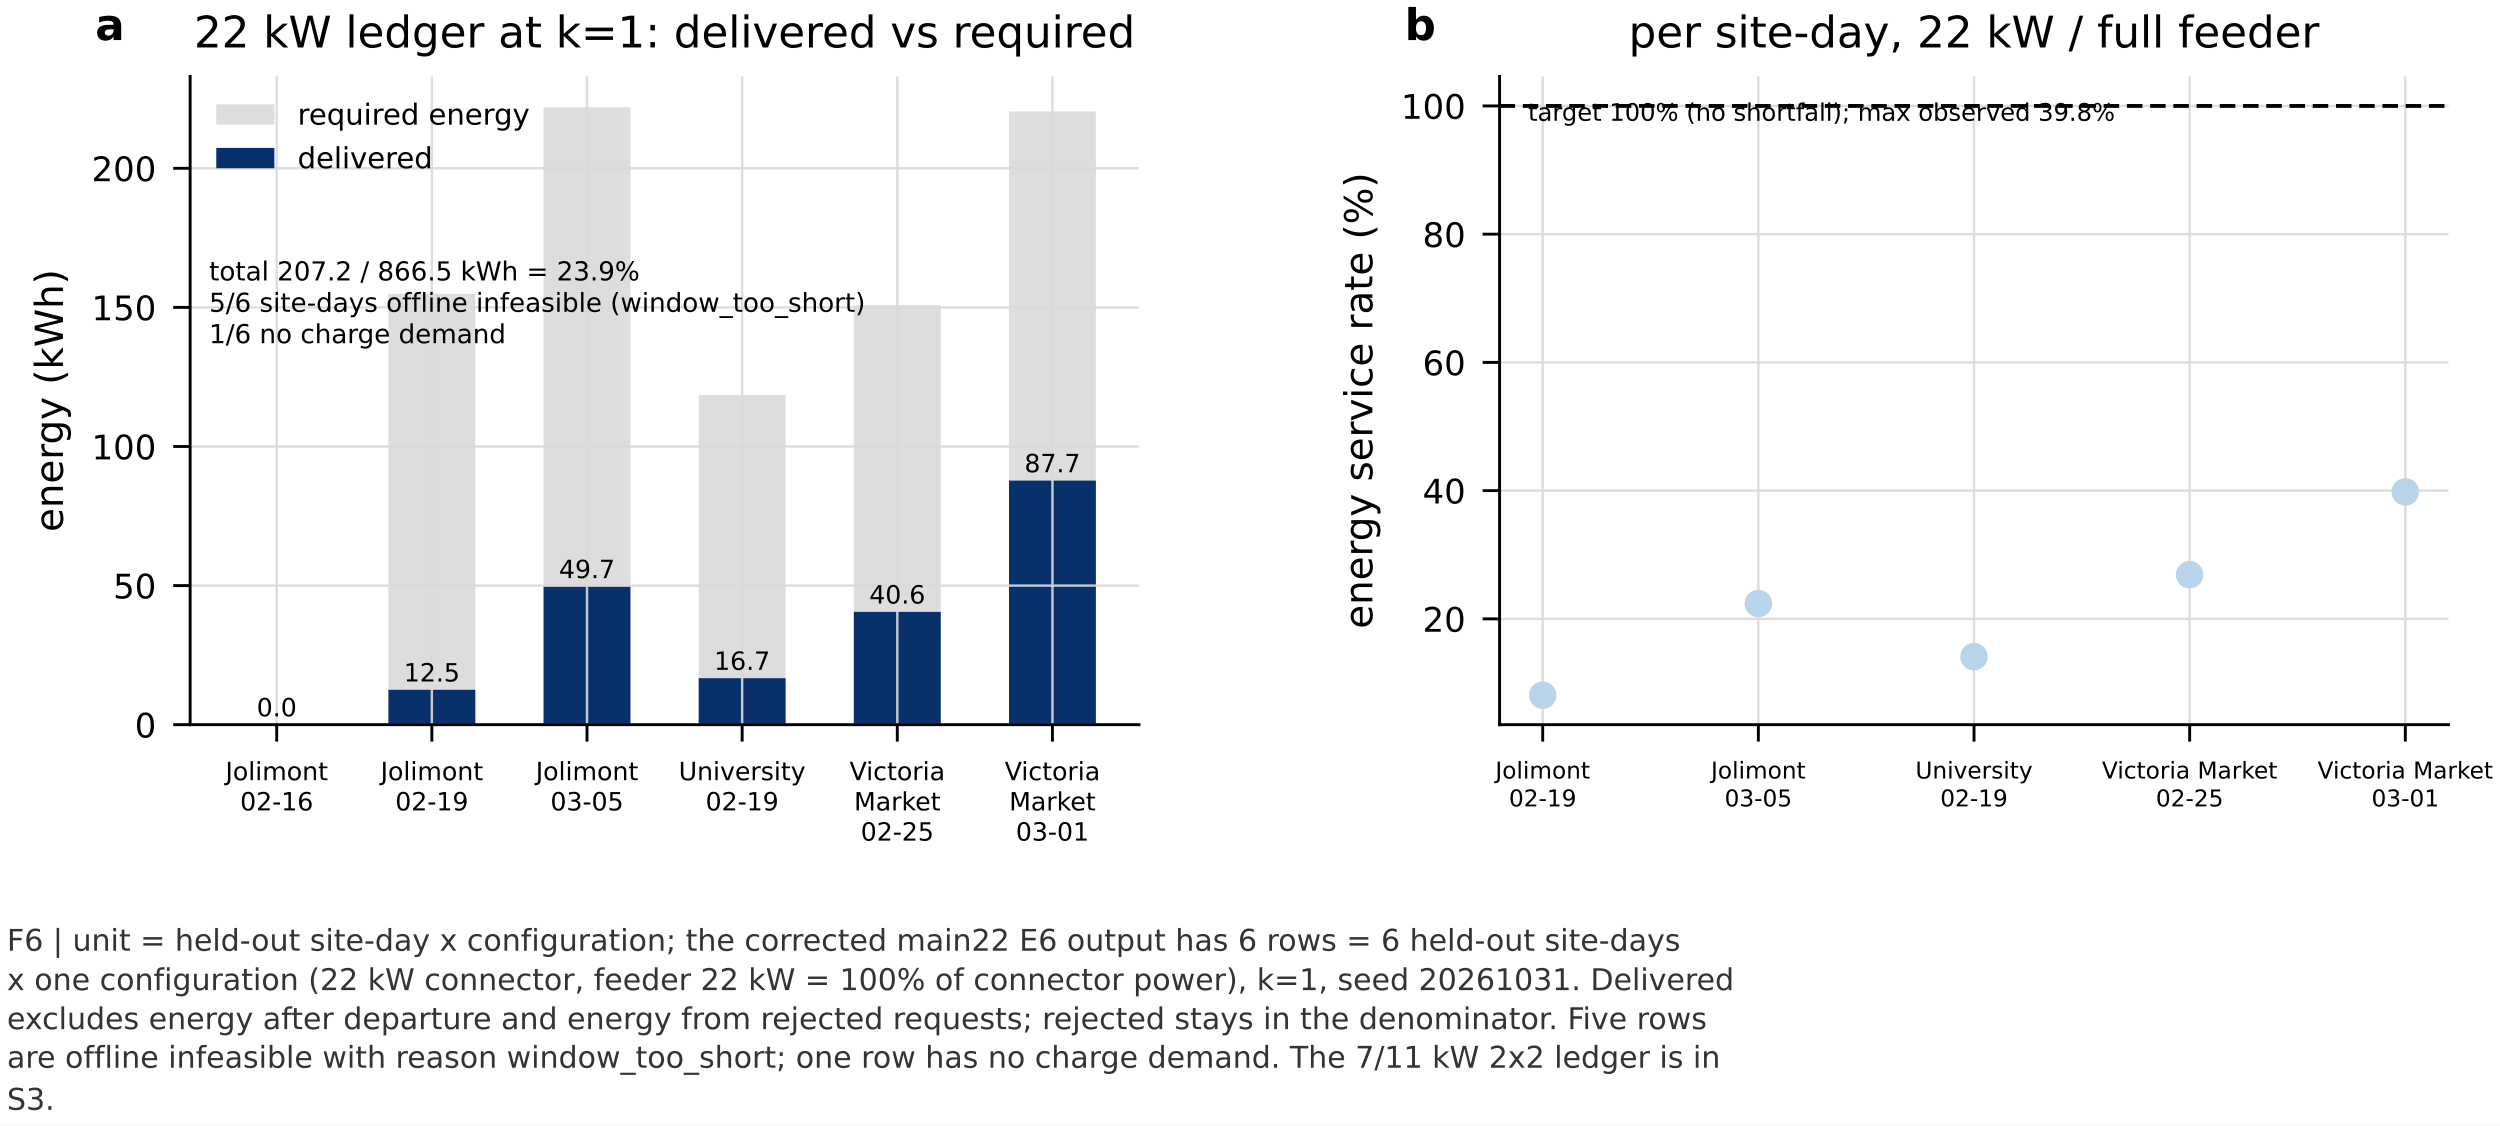
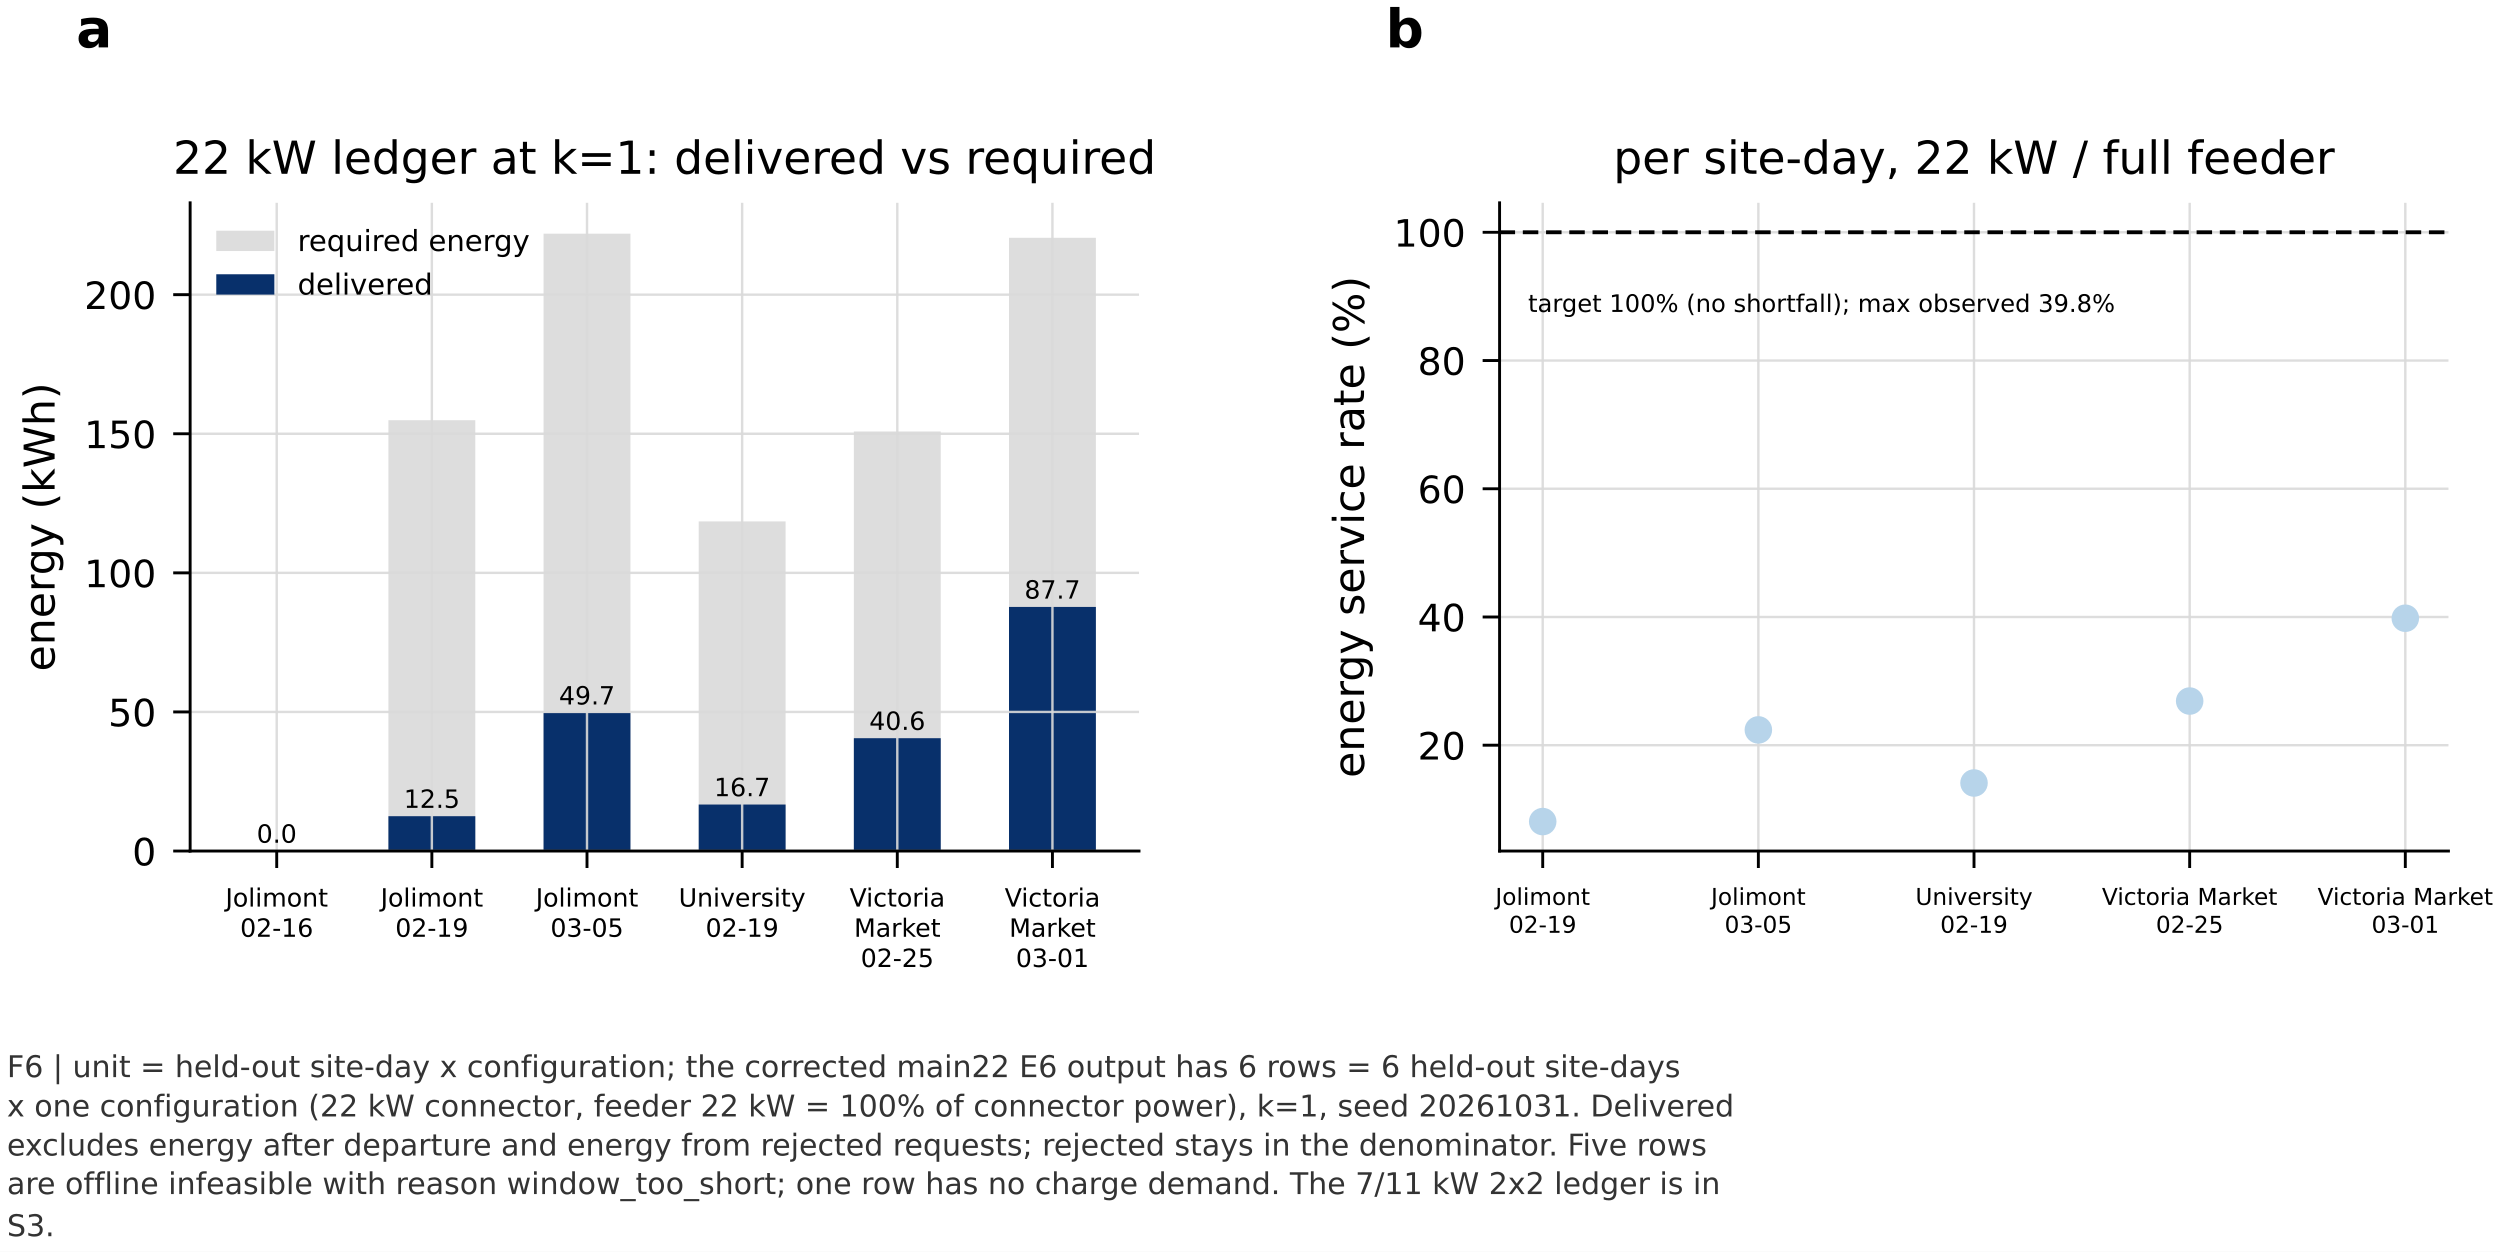
- <svg xmlns="http://www.w3.org/2000/svg" xmlns:xlink="http://www.w3.org/1999/xlink" width="516.494pt" height="232.498pt" viewBox="0 0 516.494 232.498" version="1.1">
+ <svg xmlns="http://www.w3.org/2000/svg" xmlns:xlink="http://www.w3.org/1999/xlink" width="516.494pt" height="258.603pt" viewBox="0 0 516.494 258.603" version="1.1">
  <defs>
    <style type="text/css">*{stroke-linejoin: round; stroke-linecap: butt}</style>
  </defs>
  <g id="figure_1">
    <g id="patch_1">
-       <path d="M 0 232.498  L 516.494 232.498  L 516.494 0  L 0 0  z " style="fill: #ffffff" />
+       <path d="M 0 258.603  L 516.494 258.603  L 516.494 0  L 0 0  z " style="fill: #ffffff" />
    </g>
    <g id="axes_1">
      <g id="patch_2">
-         <path d="M 39.283 149.718  L 235.317 149.718  L 235.317 15.798  L 39.283 15.798  z " style="fill: #ffffff" />
+         <path d="M 39.283 175.823  L 235.317 175.823  L 235.317 41.903  L 39.283 41.903  z " style="fill: #ffffff" />
      </g>
      <g id="patch_3">
-         <path d="M 48.194 149.718  L 66.143 149.718  L 66.143 149.718  L 48.194 149.718  z " clip-path="url(#p374b6793f7)" style="fill: #dddddd" />
+         <path d="M 48.194 175.823  L 66.143 175.823  L 66.143 175.823  L 48.194 175.823  z " clip-path="url(#p4b5c8f12e4)" style="fill: #dddddd" />
      </g>
      <g id="patch_4">
-         <path d="M 80.246 149.718  L 98.196 149.718  L 98.196 60.712  L 80.246 60.712  z " clip-path="url(#p374b6793f7)" style="fill: #dddddd" />
+         <path d="M 80.246 175.823  L 98.196 175.823  L 98.196 86.818  L 80.246 86.818  z " clip-path="url(#p4b5c8f12e4)" style="fill: #dddddd" />
      </g>
      <g id="patch_5">
-         <path d="M 112.299 149.718  L 130.248 149.718  L 130.248 22.175  L 112.299 22.175  z " clip-path="url(#p374b6793f7)" style="fill: #dddddd" />
+         <path d="M 112.299 175.823  L 130.248 175.823  L 130.248 48.28  L 112.299 48.28  z " clip-path="url(#p4b5c8f12e4)" style="fill: #dddddd" />
      </g>
      <g id="patch_6">
-         <path d="M 144.352 149.718  L 162.301 149.718  L 162.301 81.614  L 144.352 81.614  z " clip-path="url(#p374b6793f7)" style="fill: #dddddd" />
+         <path d="M 144.352 175.823  L 162.301 175.823  L 162.301 107.72  L 144.352 107.72  z " clip-path="url(#p4b5c8f12e4)" style="fill: #dddddd" />
      </g>
      <g id="patch_7">
-         <path d="M 176.404 149.718  L 194.354 149.718  L 194.354 63.038  L 176.404 63.038  z " clip-path="url(#p374b6793f7)" style="fill: #dddddd" />
+         <path d="M 176.404 175.823  L 194.354 175.823  L 194.354 89.143  L 176.404 89.143  z " clip-path="url(#p4b5c8f12e4)" style="fill: #dddddd" />
      </g>
      <g id="patch_8">
-         <path d="M 208.457 149.718  L 226.406 149.718  L 226.406 23.027  L 208.457 23.027  z " clip-path="url(#p374b6793f7)" style="fill: #dddddd" />
+         <path d="M 208.457 175.823  L 226.406 175.823  L 226.406 49.133  L 208.457 49.133  z " clip-path="url(#p4b5c8f12e4)" style="fill: #dddddd" />
      </g>
      <g id="patch_9">
-         <path d="M 48.194 149.718  L 66.143 149.718  L 66.143 149.718  L 48.194 149.718  z " clip-path="url(#p374b6793f7)" style="fill: #08306b" />
+         <path d="M 48.194 175.823  L 66.143 175.823  L 66.143 175.823  L 48.194 175.823  z " clip-path="url(#p4b5c8f12e4)" style="fill: #08306b" />
      </g>
      <g id="patch_10">
-         <path d="M 80.246 149.718  L 98.196 149.718  L 98.196 142.517  L 80.246 142.517  z " clip-path="url(#p374b6793f7)" style="fill: #08306b" />
+         <path d="M 80.246 175.823  L 98.196 175.823  L 98.196 168.623  L 80.246 168.623  z " clip-path="url(#p4b5c8f12e4)" style="fill: #08306b" />
      </g>
      <g id="patch_11">
-         <path d="M 112.299 149.718  L 130.248 149.718  L 130.248 121.164  L 112.299 121.164  z " clip-path="url(#p374b6793f7)" style="fill: #08306b" />
+         <path d="M 112.299 175.823  L 130.248 175.823  L 130.248 147.27  L 112.299 147.27  z " clip-path="url(#p4b5c8f12e4)" style="fill: #08306b" />
      </g>
      <g id="patch_12">
-         <path d="M 144.352 149.718  L 162.301 149.718  L 162.301 140.11  L 144.352 140.11  z " clip-path="url(#p374b6793f7)" style="fill: #08306b" />
+         <path d="M 144.352 175.823  L 162.301 175.823  L 162.301 166.216  L 144.352 166.216  z " clip-path="url(#p4b5c8f12e4)" style="fill: #08306b" />
      </g>
      <g id="patch_13">
-         <path d="M 176.404 149.718  L 194.354 149.718  L 194.354 126.411  L 176.404 126.411  z " clip-path="url(#p374b6793f7)" style="fill: #08306b" />
+         <path d="M 176.404 175.823  L 194.354 175.823  L 194.354 152.516  L 176.404 152.516  z " clip-path="url(#p4b5c8f12e4)" style="fill: #08306b" />
      </g>
      <g id="patch_14">
-         <path d="M 208.457 149.718  L 226.406 149.718  L 226.406 99.289  L 208.457 99.289  z " clip-path="url(#p374b6793f7)" style="fill: #08306b" />
+         <path d="M 208.457 175.823  L 226.406 175.823  L 226.406 125.394  L 208.457 125.394  z " clip-path="url(#p4b5c8f12e4)" style="fill: #08306b" />
      </g>
      <g id="matplotlib.axis_1">
        <g id="xtick_1">
          <g id="line2d_1">
-             <path d="M 57.169 149.718  L 57.169 15.798  " clip-path="url(#p374b6793f7)" style="fill: none; stroke: #d9d9d9; stroke-opacity: 0.9; stroke-width: 0.5; stroke-linecap: square" />
+             <path d="M 57.169 175.823  L 57.169 41.903  " clip-path="url(#p4b5c8f12e4)" style="fill: none; stroke: #d9d9d9; stroke-opacity: 0.9; stroke-width: 0.5; stroke-linecap: square" />
          </g>
          <g id="line2d_2">
            <defs>
-               <path id="m12373736a3" d="M 0 0  L 0 3.5  " style="stroke: #000000; stroke-width: 0.6" />
+               <path id="md64cc52272" d="M 0 0  L 0 3.5  " style="stroke: #000000; stroke-width: 0.6" />
            </defs>
            <g>
-               <use xlink:href="#m12373736a3" x="57.169" y="149.718" style="stroke: #000000; stroke-width: 0.6" />
+               <use xlink:href="#md64cc52272" x="57.169" y="175.823" style="stroke: #000000; stroke-width: 0.6" />
            </g>
          </g>
          <g id="text_1">
-             <text style="font-size: 5.2px; font-family: 'DejaVu Sans'" transform="translate(46.57557 161.1892)">Jolimont</text>
-             <text style="font-size: 5.2px; font-family: 'DejaVu Sans'" transform="translate(49.61351 167.4302)">02-16</text>
+             <text style="font-size: 5.2px; font-family: 'DejaVu Sans'" transform="translate(46.57557 187.295)">Jolimont</text>
+             <text style="font-size: 5.2px; font-family: 'DejaVu Sans'" transform="translate(49.61351 193.536)">02-16</text>
          </g>
        </g>
        <g id="xtick_2">
          <g id="line2d_3">
-             <path d="M 89.221 149.718  L 89.221 15.798  " clip-path="url(#p374b6793f7)" style="fill: none; stroke: #d9d9d9; stroke-opacity: 0.9; stroke-width: 0.5; stroke-linecap: square" />
+             <path d="M 89.221 175.823  L 89.221 41.903  " clip-path="url(#p4b5c8f12e4)" style="fill: none; stroke: #d9d9d9; stroke-opacity: 0.9; stroke-width: 0.5; stroke-linecap: square" />
          </g>
          <g id="line2d_4">
            <g>
-               <use xlink:href="#m12373736a3" x="89.221" y="149.718" style="stroke: #000000; stroke-width: 0.6" />
+               <use xlink:href="#md64cc52272" x="89.221" y="175.823" style="stroke: #000000; stroke-width: 0.6" />
            </g>
          </g>
          <g id="text_2">
-             <text style="font-size: 5.2px; font-family: 'DejaVu Sans'" transform="translate(78.62816 161.1892)">Jolimont</text>
-             <text style="font-size: 5.2px; font-family: 'DejaVu Sans'" transform="translate(81.6661 167.4302)">02-19</text>
+             <text style="font-size: 5.2px; font-family: 'DejaVu Sans'" transform="translate(78.62816 187.295)">Jolimont</text>
+             <text style="font-size: 5.2px; font-family: 'DejaVu Sans'" transform="translate(81.6661 193.536)">02-19</text>
          </g>
        </g>
        <g id="xtick_3">
          <g id="line2d_5">
-             <path d="M 121.274 149.718  L 121.274 15.798  " clip-path="url(#p374b6793f7)" style="fill: none; stroke: #d9d9d9; stroke-opacity: 0.9; stroke-width: 0.5; stroke-linecap: square" />
+             <path d="M 121.274 175.823  L 121.274 41.903  " clip-path="url(#p4b5c8f12e4)" style="fill: none; stroke: #d9d9d9; stroke-opacity: 0.9; stroke-width: 0.5; stroke-linecap: square" />
          </g>
          <g id="line2d_6">
            <g>
-               <use xlink:href="#m12373736a3" x="121.274" y="149.718" style="stroke: #000000; stroke-width: 0.6" />
+               <use xlink:href="#md64cc52272" x="121.274" y="175.823" style="stroke: #000000; stroke-width: 0.6" />
            </g>
          </g>
          <g id="text_3">
-             <text style="font-size: 5.2px; font-family: 'DejaVu Sans'" transform="translate(110.6807 161.1892)">Jolimont</text>
-             <text style="font-size: 5.2px; font-family: 'DejaVu Sans'" transform="translate(113.7187 167.4302)">03-05</text>
+             <text style="font-size: 5.2px; font-family: 'DejaVu Sans'" transform="translate(110.6807 187.295)">Jolimont</text>
+             <text style="font-size: 5.2px; font-family: 'DejaVu Sans'" transform="translate(113.7187 193.536)">03-05</text>
          </g>
        </g>
        <g id="xtick_4">
          <g id="line2d_7">
-             <path d="M 153.326 149.718  L 153.326 15.798  " clip-path="url(#p374b6793f7)" style="fill: none; stroke: #d9d9d9; stroke-opacity: 0.9; stroke-width: 0.5; stroke-linecap: square" />
+             <path d="M 153.326 175.823  L 153.326 41.903  " clip-path="url(#p4b5c8f12e4)" style="fill: none; stroke: #d9d9d9; stroke-opacity: 0.9; stroke-width: 0.5; stroke-linecap: square" />
          </g>
          <g id="line2d_8">
            <g>
-               <use xlink:href="#m12373736a3" x="153.326" y="149.718" style="stroke: #000000; stroke-width: 0.6" />
+               <use xlink:href="#md64cc52272" x="153.326" y="175.823" style="stroke: #000000; stroke-width: 0.6" />
            </g>
          </g>
          <g id="text_4">
-             <text style="font-size: 5.2px; font-family: 'DejaVu Sans'" transform="translate(140.2109 161.1892)">University</text>
-             <text style="font-size: 5.2px; font-family: 'DejaVu Sans'" transform="translate(145.7713 167.4302)">02-19</text>
+             <text style="font-size: 5.2px; font-family: 'DejaVu Sans'" transform="translate(140.2109 187.295)">University</text>
+             <text style="font-size: 5.2px; font-family: 'DejaVu Sans'" transform="translate(145.7713 193.536)">02-19</text>
          </g>
        </g>
        <g id="xtick_5">
          <g id="line2d_9">
-             <path d="M 185.379 149.718  L 185.379 15.798  " clip-path="url(#p374b6793f7)" style="fill: none; stroke: #d9d9d9; stroke-opacity: 0.9; stroke-width: 0.5; stroke-linecap: square" />
+             <path d="M 185.379 175.823  L 185.379 41.903  " clip-path="url(#p4b5c8f12e4)" style="fill: none; stroke: #d9d9d9; stroke-opacity: 0.9; stroke-width: 0.5; stroke-linecap: square" />
          </g>
          <g id="line2d_10">
            <g>
-               <use xlink:href="#m12373736a3" x="185.379" y="149.718" style="stroke: #000000; stroke-width: 0.6" />
+               <use xlink:href="#md64cc52272" x="185.379" y="175.823" style="stroke: #000000; stroke-width: 0.6" />
            </g>
          </g>
          <g id="text_5">
-             <text style="font-size: 5.2px; font-family: 'DejaVu Sans'" transform="translate(175.5111 161.1892)">Victoria</text>
-             <text style="font-size: 5.2px; font-family: 'DejaVu Sans'" transform="translate(176.4414 167.4306)">Market</text>
-             <text style="font-size: 5.2px; font-family: 'DejaVu Sans'" transform="translate(177.8239 173.6716)">02-25</text>
+             <text style="font-size: 5.2px; font-family: 'DejaVu Sans'" transform="translate(175.5111 187.295)">Victoria</text>
+             <text style="font-size: 5.2px; font-family: 'DejaVu Sans'" transform="translate(176.4414 193.5364)">Market</text>
+             <text style="font-size: 5.2px; font-family: 'DejaVu Sans'" transform="translate(177.8239 199.7774)">02-25</text>
          </g>
        </g>
        <g id="xtick_6">
          <g id="line2d_11">
-             <path d="M 217.431 149.718  L 217.431 15.798  " clip-path="url(#p374b6793f7)" style="fill: none; stroke: #d9d9d9; stroke-opacity: 0.9; stroke-width: 0.5; stroke-linecap: square" />
+             <path d="M 217.431 175.823  L 217.431 41.903  " clip-path="url(#p4b5c8f12e4)" style="fill: none; stroke: #d9d9d9; stroke-opacity: 0.9; stroke-width: 0.5; stroke-linecap: square" />
          </g>
          <g id="line2d_12">
            <g>
-               <use xlink:href="#m12373736a3" x="217.431" y="149.718" style="stroke: #000000; stroke-width: 0.6" />
+               <use xlink:href="#md64cc52272" x="217.431" y="175.823" style="stroke: #000000; stroke-width: 0.6" />
            </g>
          </g>
          <g id="text_6">
-             <text style="font-size: 5.2px; font-family: 'DejaVu Sans'" transform="translate(207.5637 161.1892)">Victoria</text>
-             <text style="font-size: 5.2px; font-family: 'DejaVu Sans'" transform="translate(208.494 167.4306)">Market</text>
-             <text style="font-size: 5.2px; font-family: 'DejaVu Sans'" transform="translate(209.8764 173.6716)">03-01</text>
+             <text style="font-size: 5.2px; font-family: 'DejaVu Sans'" transform="translate(207.5637 187.295)">Victoria</text>
+             <text style="font-size: 5.2px; font-family: 'DejaVu Sans'" transform="translate(208.494 193.5364)">Market</text>
+             <text style="font-size: 5.2px; font-family: 'DejaVu Sans'" transform="translate(209.8764 199.7774)">03-01</text>
          </g>
        </g>
      </g>
      <g id="matplotlib.axis_2">
        <g id="ytick_1">
          <g id="line2d_13">
-             <path d="M 39.283 149.718  L 235.317 149.718  " clip-path="url(#p374b6793f7)" style="fill: none; stroke: #d9d9d9; stroke-opacity: 0.9; stroke-width: 0.5; stroke-linecap: square" />
+             <path d="M 39.283 175.823  L 235.317 175.823  " clip-path="url(#p4b5c8f12e4)" style="fill: none; stroke: #d9d9d9; stroke-opacity: 0.9; stroke-width: 0.5; stroke-linecap: square" />
          </g>
          <g id="line2d_14">
            <defs>
-               <path id="m261cadd0c0" d="M 0 0  L -3.5 0  " style="stroke: #000000; stroke-width: 0.6" />
+               <path id="meba4d75cc8" d="M 0 0  L -3.5 0  " style="stroke: #000000; stroke-width: 0.6" />
            </defs>
            <g>
-               <use xlink:href="#m261cadd0c0" x="39.283" y="149.718" style="stroke: #000000; stroke-width: 0.6" />
+               <use xlink:href="#meba4d75cc8" x="39.283" y="175.823" style="stroke: #000000; stroke-width: 0.6" />
            </g>
          </g>
          <g id="text_7">
-             <text style="font-size: 7px; font-family: 'DejaVu Sans'; text-anchor: end" x="32.283" y="152.377" transform="rotate(-0 32.2832 152.3767)">0</text>
+             <text style="font-size: 7.8px; font-family: 'DejaVu Sans'; text-anchor: end" x="32.283" y="178.786" transform="rotate(-0 32.2832 178.7863)">0</text>
          </g>
        </g>
        <g id="ytick_2">
          <g id="line2d_15">
-             <path d="M 39.283 120.981  L 235.317 120.981  " clip-path="url(#p374b6793f7)" style="fill: none; stroke: #d9d9d9; stroke-opacity: 0.9; stroke-width: 0.5; stroke-linecap: square" />
+             <path d="M 39.283 147.087  L 235.317 147.087  " clip-path="url(#p4b5c8f12e4)" style="fill: none; stroke: #d9d9d9; stroke-opacity: 0.9; stroke-width: 0.5; stroke-linecap: square" />
          </g>
          <g id="line2d_16">
            <g>
-               <use xlink:href="#m261cadd0c0" x="39.283" y="120.981" style="stroke: #000000; stroke-width: 0.6" />
+               <use xlink:href="#meba4d75cc8" x="39.283" y="147.087" style="stroke: #000000; stroke-width: 0.6" />
            </g>
          </g>
          <g id="text_8">
-             <text style="font-size: 7px; font-family: 'DejaVu Sans'; text-anchor: end" x="32.283" y="123.64" transform="rotate(-0 32.2832 123.6399)">50</text>
+             <text style="font-size: 7.8px; font-family: 'DejaVu Sans'; text-anchor: end" x="32.283" y="150.05" transform="rotate(-0 32.2832 150.0496)">50</text>
          </g>
        </g>
        <g id="ytick_3">
          <g id="line2d_17">
-             <path d="M 39.283 92.244  L 235.317 92.244  " clip-path="url(#p374b6793f7)" style="fill: none; stroke: #d9d9d9; stroke-opacity: 0.9; stroke-width: 0.5; stroke-linecap: square" />
+             <path d="M 39.283 118.35  L 235.317 118.35  " clip-path="url(#p4b5c8f12e4)" style="fill: none; stroke: #d9d9d9; stroke-opacity: 0.9; stroke-width: 0.5; stroke-linecap: square" />
          </g>
          <g id="line2d_18">
            <g>
-               <use xlink:href="#m261cadd0c0" x="39.283" y="92.244" style="stroke: #000000; stroke-width: 0.6" />
+               <use xlink:href="#meba4d75cc8" x="39.283" y="118.35" style="stroke: #000000; stroke-width: 0.6" />
            </g>
          </g>
          <g id="text_9">
-             <text style="font-size: 7px; font-family: 'DejaVu Sans'; text-anchor: end" x="32.283" y="94.903" transform="rotate(-0 32.2832 94.9032)">100</text>
+             <text style="font-size: 7.8px; font-family: 'DejaVu Sans'; text-anchor: end" x="32.283" y="121.313" transform="rotate(-0 32.2832 121.3129)">100</text>
          </g>
        </g>
        <g id="ytick_4">
          <g id="line2d_19">
-             <path d="M 39.283 63.507  L 235.317 63.507  " clip-path="url(#p374b6793f7)" style="fill: none; stroke: #d9d9d9; stroke-opacity: 0.9; stroke-width: 0.5; stroke-linecap: square" />
+             <path d="M 39.283 89.613  L 235.317 89.613  " clip-path="url(#p4b5c8f12e4)" style="fill: none; stroke: #d9d9d9; stroke-opacity: 0.9; stroke-width: 0.5; stroke-linecap: square" />
          </g>
          <g id="line2d_20">
            <g>
-               <use xlink:href="#m261cadd0c0" x="39.283" y="63.507" style="stroke: #000000; stroke-width: 0.6" />
+               <use xlink:href="#meba4d75cc8" x="39.283" y="89.613" style="stroke: #000000; stroke-width: 0.6" />
            </g>
          </g>
          <g id="text_10">
-             <text style="font-size: 7px; font-family: 'DejaVu Sans'; text-anchor: end" x="32.283" y="66.166" transform="rotate(-0 32.2832 66.16646)">150</text>
+             <text style="font-size: 7.8px; font-family: 'DejaVu Sans'; text-anchor: end" x="32.283" y="92.576" transform="rotate(-0 32.2832 92.57612)">150</text>
          </g>
        </g>
        <g id="ytick_5">
          <g id="line2d_21">
-             <path d="M 39.283 34.771  L 235.317 34.771  " clip-path="url(#p374b6793f7)" style="fill: none; stroke: #d9d9d9; stroke-opacity: 0.9; stroke-width: 0.5; stroke-linecap: square" />
+             <path d="M 39.283 60.876  L 235.317 60.876  " clip-path="url(#p4b5c8f12e4)" style="fill: none; stroke: #d9d9d9; stroke-opacity: 0.9; stroke-width: 0.5; stroke-linecap: square" />
          </g>
          <g id="line2d_22">
            <g>
-               <use xlink:href="#m261cadd0c0" x="39.283" y="34.771" style="stroke: #000000; stroke-width: 0.6" />
+               <use xlink:href="#meba4d75cc8" x="39.283" y="60.876" style="stroke: #000000; stroke-width: 0.6" />
            </g>
          </g>
          <g id="text_11">
-             <text style="font-size: 7px; font-family: 'DejaVu Sans'; text-anchor: end" x="32.283" y="37.43" transform="rotate(-0 32.2832 37.42971)">200</text>
+             <text style="font-size: 7.8px; font-family: 'DejaVu Sans'; text-anchor: end" x="32.283" y="63.839" transform="rotate(-0 32.2832 63.83938)">200</text>
          </g>
        </g>
        <g id="text_12">
-           <text style="font-size: 8px; font-family: 'DejaVu Sans'; text-anchor: middle" x="13" y="82.758" transform="rotate(-90 13.00008 82.7575)">energy (kWh)</text>
+           <text style="font-size: 8.8px; font-family: 'DejaVu Sans'; text-anchor: middle" x="11.281" y="108.863" transform="rotate(-90 11.28089 108.8633)">energy (kWh)</text>
        </g>
      </g>
      <g id="patch_15">
-         <path d="M 39.283 149.718  L 39.283 15.798  " style="fill: none; stroke: #000000; stroke-width: 0.6; stroke-linejoin: miter; stroke-linecap: square" />
+         <path d="M 39.283 175.823  L 39.283 41.903  " style="fill: none; stroke: #000000; stroke-width: 0.6; stroke-linejoin: miter; stroke-linecap: square" />
      </g>
      <g id="patch_16">
-         <path d="M 39.283 149.718  L 235.317 149.718  " style="fill: none; stroke: #000000; stroke-width: 0.6; stroke-linejoin: miter; stroke-linecap: square" />
+         <path d="M 39.283 175.823  L 235.317 175.823  " style="fill: none; stroke: #000000; stroke-width: 0.6; stroke-linejoin: miter; stroke-linecap: square" />
      </g>
      <g id="text_13">
-         <text style="font-size: 5.2px; font-family: 'DejaVu Sans'; text-anchor: middle" x="57.169" y="147.993" transform="rotate(-0 57.16854 147.9933)">0.0</text>
+         <text style="font-size: 5.2px; font-family: 'DejaVu Sans'; text-anchor: middle" x="57.169" y="174.099" transform="rotate(-0 57.16854 174.0991)">0.0</text>
      </g>
      <g id="text_14">
-         <text style="font-size: 5.2px; font-family: 'DejaVu Sans'; text-anchor: middle" x="89.221" y="140.793" transform="rotate(-0 89.22113 140.7932)">12.5</text>
+         <text style="font-size: 5.2px; font-family: 'DejaVu Sans'; text-anchor: middle" x="89.221" y="166.899" transform="rotate(-0 89.22113 166.8989)">12.5</text>
      </g>
      <g id="text_15">
-         <text style="font-size: 5.2px; font-family: 'DejaVu Sans'; text-anchor: middle" x="121.274" y="119.44" transform="rotate(-0 121.2737 119.4397)">49.7</text>
+         <text style="font-size: 5.2px; font-family: 'DejaVu Sans'; text-anchor: middle" x="121.274" y="145.545" transform="rotate(-0 121.2737 145.5455)">49.7</text>
      </g>
      <g id="text_16">
-         <text style="font-size: 5.2px; font-family: 'DejaVu Sans'; text-anchor: middle" x="153.326" y="138.386" transform="rotate(-0 153.3263 138.3862)">16.7</text>
+         <text style="font-size: 5.2px; font-family: 'DejaVu Sans'; text-anchor: middle" x="153.326" y="164.492" transform="rotate(-0 153.3263 164.492)">16.7</text>
      </g>
      <g id="text_17">
-         <text style="font-size: 5.2px; font-family: 'DejaVu Sans'; text-anchor: middle" x="185.379" y="124.686" transform="rotate(-0 185.3789 124.6863)">40.6</text>
+         <text style="font-size: 5.2px; font-family: 'DejaVu Sans'; text-anchor: middle" x="185.379" y="150.792" transform="rotate(-0 185.3789 150.7921)">40.6</text>
      </g>
      <g id="text_18">
-         <text style="font-size: 5.2px; font-family: 'DejaVu Sans'; text-anchor: middle" x="217.431" y="97.564" transform="rotate(-0 217.4315 97.5644)">87.7</text>
+         <text style="font-size: 5.2px; font-family: 'DejaVu Sans'; text-anchor: middle" x="217.431" y="123.67" transform="rotate(-0 217.4315 123.6702)">87.7</text>
      </g>
      <g id="text_19">
-         <text style="font-size: 5.4px; font-family: 'DejaVu Sans'" transform="translate(43.20387 57.93879)">total 207.2 / 866.5 kWh = 23.9%</text>
-         <text style="font-size: 5.4px; font-family: 'DejaVu Sans'" transform="translate(43.20387 64.42026)">5/6 site-days offline infeasible (window_too_short)</text>
-         <text style="font-size: 5.4px; font-family: 'DejaVu Sans'" transform="translate(43.20387 70.90174)">1/6 no charge demand</text>
+         <text style="font-weight: 700; font-size: 11px; font-family: 'DejaVu Sans'; text-anchor: start" x="15.759" y="9.798" transform="rotate(-0 15.75917 9.798281)">a</text>
      </g>
      <g id="text_20">
-         <text style="font-weight: 700; font-size: 9px; font-family: 'DejaVu Sans'; text-anchor: start" x="19.68" y="8.279" transform="rotate(-0 19.67984 8.278594)">a</text>
-       </g>
-       <g id="text_21">
-         <text style="font-size: 9px; font-family: 'DejaVu Sans'; text-anchor: middle" x="137.3" y="9.798" transform="rotate(-0 137.3 9.797503)">22 kW ledger at k=1: delivered vs required</text>
+         <text style="font-size: 9.4px; font-family: 'DejaVu Sans'; text-anchor: middle" x="137.3" y="35.903" transform="rotate(-0 137.3 35.90326)">22 kW ledger at k=1: delivered vs required</text>
      </g>
      <g id="legend_1">
        <g id="patch_17">
-           <path d="M 44.683 25.757  L 56.683 25.757  L 56.683 21.557  L 44.683 21.557  z " style="fill: #dddddd" />
+           <path d="M 44.683 51.862  L 56.683 51.862  L 56.683 47.662  L 44.683 47.662  z " style="fill: #dddddd" />
+         </g>
+         <g id="text_21">
+           <text style="font-size: 6px; font-family: 'DejaVu Sans'; text-anchor: start" x="61.483" y="51.862" transform="rotate(-0 61.4832 51.86232)">required energy</text>
+         </g>
+         <g id="patch_18">
+           <path d="M 44.683 60.863  L 56.683 60.863  L 56.683 56.663  L 44.683 56.663  z " style="fill: #08306b" />
        </g>
        <g id="text_22">
-           <text style="font-size: 6px; font-family: 'DejaVu Sans'; text-anchor: start" x="61.483" y="25.757" transform="rotate(-0 61.4832 25.75657)">required energy</text>
-         </g>
-         <g id="patch_18">
-           <path d="M 44.683 34.757  L 56.683 34.757  L 56.683 30.557  L 44.683 30.557  z " style="fill: #08306b" />
-         </g>
-         <g id="text_23">
-           <text style="font-size: 6px; font-family: 'DejaVu Sans'; text-anchor: start" x="61.483" y="34.757" transform="rotate(-0 61.4832 34.75703)">delivered</text>
+           <text style="font-size: 6px; font-family: 'DejaVu Sans'; text-anchor: start" x="61.483" y="60.863" transform="rotate(-0 61.4832 60.86279)">delivered</text>
        </g>
      </g>
    </g>
    <g id="axes_2">
      <g id="patch_19">
-         <path d="M 309.81 149.718  L 505.843 149.718  L 505.843 15.798  L 309.81 15.798  z " style="fill: #ffffff" />
+         <path d="M 309.81 175.823  L 505.843 175.823  L 505.843 41.903  L 309.81 41.903  z " style="fill: #ffffff" />
      </g>
      <g id="matplotlib.axis_3">
        <g id="xtick_7">
          <g id="line2d_23">
-             <path d="M 318.72 149.718  L 318.72 15.798  " clip-path="url(#p92f09be438)" style="fill: none; stroke: #d9d9d9; stroke-opacity: 0.9; stroke-width: 0.5; stroke-linecap: square" />
+             <path d="M 318.72 175.823  L 318.72 41.903  " clip-path="url(#pebe2f1c5dc)" style="fill: none; stroke: #d9d9d9; stroke-opacity: 0.9; stroke-width: 0.5; stroke-linecap: square" />
          </g>
          <g id="line2d_24">
            <g>
-               <use xlink:href="#m12373736a3" x="318.72" y="149.718" style="stroke: #000000; stroke-width: 0.6" />
-             </g>
-           </g>
-           <g id="text_24">
-             <text style="font-size: 4.8px; font-family: 'DejaVu Sans'" transform="translate(308.9421 160.8452)">Jolimont</text>
-             <text style="font-size: 4.8px; font-family: 'DejaVu Sans'" transform="translate(311.7463 166.6062)">02-19</text>
+               <use xlink:href="#md64cc52272" x="318.72" y="175.823" style="stroke: #000000; stroke-width: 0.6" />
+             </g>
+           </g>
+           <g id="text_23">
+             <text style="font-size: 4.8px; font-family: 'DejaVu Sans'" transform="translate(308.9421 186.951)">Jolimont</text>
+             <text style="font-size: 4.8px; font-family: 'DejaVu Sans'" transform="translate(311.7463 192.7119)">02-19</text>
          </g>
        </g>
        <g id="xtick_8">
          <g id="line2d_25">
-             <path d="M 363.273 149.718  L 363.273 15.798  " clip-path="url(#p92f09be438)" style="fill: none; stroke: #d9d9d9; stroke-opacity: 0.9; stroke-width: 0.5; stroke-linecap: square" />
+             <path d="M 363.273 175.823  L 363.273 41.903  " clip-path="url(#pebe2f1c5dc)" style="fill: none; stroke: #d9d9d9; stroke-opacity: 0.9; stroke-width: 0.5; stroke-linecap: square" />
          </g>
          <g id="line2d_26">
            <g>
-               <use xlink:href="#m12373736a3" x="363.273" y="149.718" style="stroke: #000000; stroke-width: 0.6" />
-             </g>
-           </g>
-           <g id="text_25">
-             <text style="font-size: 4.8px; font-family: 'DejaVu Sans'" transform="translate(353.4952 160.8452)">Jolimont</text>
-             <text style="font-size: 4.8px; font-family: 'DejaVu Sans'" transform="translate(356.2994 166.6062)">03-05</text>
+               <use xlink:href="#md64cc52272" x="363.273" y="175.823" style="stroke: #000000; stroke-width: 0.6" />
+             </g>
+           </g>
+           <g id="text_24">
+             <text style="font-size: 4.8px; font-family: 'DejaVu Sans'" transform="translate(353.4952 186.951)">Jolimont</text>
+             <text style="font-size: 4.8px; font-family: 'DejaVu Sans'" transform="translate(356.2994 192.7119)">03-05</text>
          </g>
        </g>
        <g id="xtick_9">
          <g id="line2d_27">
-             <path d="M 407.826 149.718  L 407.826 15.798  " clip-path="url(#p92f09be438)" style="fill: none; stroke: #d9d9d9; stroke-opacity: 0.9; stroke-width: 0.5; stroke-linecap: square" />
+             <path d="M 407.826 175.823  L 407.826 41.903  " clip-path="url(#pebe2f1c5dc)" style="fill: none; stroke: #d9d9d9; stroke-opacity: 0.9; stroke-width: 0.5; stroke-linecap: square" />
          </g>
          <g id="line2d_28">
            <g>
-               <use xlink:href="#m12373736a3" x="407.826" y="149.718" style="stroke: #000000; stroke-width: 0.6" />
-             </g>
-           </g>
-           <g id="text_26">
-             <text style="font-size: 4.8px; font-family: 'DejaVu Sans'" transform="translate(395.7199 160.8452)">University</text>
-             <text style="font-size: 4.8px; font-family: 'DejaVu Sans'" transform="translate(400.8525 166.6062)">02-19</text>
+               <use xlink:href="#md64cc52272" x="407.826" y="175.823" style="stroke: #000000; stroke-width: 0.6" />
+             </g>
+           </g>
+           <g id="text_25">
+             <text style="font-size: 4.8px; font-family: 'DejaVu Sans'" transform="translate(395.7199 186.951)">University</text>
+             <text style="font-size: 4.8px; font-family: 'DejaVu Sans'" transform="translate(400.8525 192.7119)">02-19</text>
          </g>
        </g>
        <g id="xtick_10">
          <g id="line2d_29">
-             <path d="M 452.379 149.718  L 452.379 15.798  " clip-path="url(#p92f09be438)" style="fill: none; stroke: #d9d9d9; stroke-opacity: 0.9; stroke-width: 0.5; stroke-linecap: square" />
+             <path d="M 452.379 175.823  L 452.379 41.903  " clip-path="url(#pebe2f1c5dc)" style="fill: none; stroke: #d9d9d9; stroke-opacity: 0.9; stroke-width: 0.5; stroke-linecap: square" />
          </g>
          <g id="line2d_30">
            <g>
-               <use xlink:href="#m12373736a3" x="452.379" y="149.718" style="stroke: #000000; stroke-width: 0.6" />
-             </g>
-           </g>
-           <g id="text_27">
-             <text style="font-size: 4.8px; font-family: 'DejaVu Sans'" transform="translate(434.258 160.8452)">Victoria Market</text>
-             <text style="font-size: 4.8px; font-family: 'DejaVu Sans'" transform="translate(445.4056 166.6062)">02-25</text>
+               <use xlink:href="#md64cc52272" x="452.379" y="175.823" style="stroke: #000000; stroke-width: 0.6" />
+             </g>
+           </g>
+           <g id="text_26">
+             <text style="font-size: 4.8px; font-family: 'DejaVu Sans'" transform="translate(434.258 186.951)">Victoria Market</text>
+             <text style="font-size: 4.8px; font-family: 'DejaVu Sans'" transform="translate(445.4056 192.7119)">02-25</text>
          </g>
        </g>
        <g id="xtick_11">
          <g id="line2d_31">
-             <path d="M 496.933 149.718  L 496.933 15.798  " clip-path="url(#p92f09be438)" style="fill: none; stroke: #d9d9d9; stroke-opacity: 0.9; stroke-width: 0.5; stroke-linecap: square" />
+             <path d="M 496.933 175.823  L 496.933 41.903  " clip-path="url(#pebe2f1c5dc)" style="fill: none; stroke: #d9d9d9; stroke-opacity: 0.9; stroke-width: 0.5; stroke-linecap: square" />
          </g>
          <g id="line2d_32">
            <g>
-               <use xlink:href="#m12373736a3" x="496.933" y="149.718" style="stroke: #000000; stroke-width: 0.6" />
-             </g>
-           </g>
-           <g id="text_28">
-             <text style="font-size: 4.8px; font-family: 'DejaVu Sans'" transform="translate(478.8111 160.8452)">Victoria Market</text>
-             <text style="font-size: 4.8px; font-family: 'DejaVu Sans'" transform="translate(489.9587 166.6062)">03-01</text>
+               <use xlink:href="#md64cc52272" x="496.933" y="175.823" style="stroke: #000000; stroke-width: 0.6" />
+             </g>
+           </g>
+           <g id="text_27">
+             <text style="font-size: 4.8px; font-family: 'DejaVu Sans'" transform="translate(478.8111 186.951)">Victoria Market</text>
+             <text style="font-size: 4.8px; font-family: 'DejaVu Sans'" transform="translate(489.9587 192.7119)">03-01</text>
          </g>
        </g>
      </g>
      <g id="matplotlib.axis_4">
        <g id="ytick_6">
          <g id="line2d_33">
-             <path d="M 309.81 127.854  L 505.843 127.854  " clip-path="url(#p92f09be438)" style="fill: none; stroke: #d9d9d9; stroke-opacity: 0.9; stroke-width: 0.5; stroke-linecap: square" />
+             <path d="M 309.81 153.959  L 505.843 153.959  " clip-path="url(#pebe2f1c5dc)" style="fill: none; stroke: #d9d9d9; stroke-opacity: 0.9; stroke-width: 0.5; stroke-linecap: square" />
          </g>
          <g id="line2d_34">
            <g>
-               <use xlink:href="#m261cadd0c0" x="309.81" y="127.854" style="stroke: #000000; stroke-width: 0.6" />
-             </g>
-           </g>
-           <g id="text_29">
-             <text style="font-size: 7px; font-family: 'DejaVu Sans'; text-anchor: end" x="302.81" y="130.513" transform="rotate(-0 302.8096 130.5127)">20</text>
+               <use xlink:href="#meba4d75cc8" x="309.81" y="153.959" style="stroke: #000000; stroke-width: 0.6" />
+             </g>
+           </g>
+           <g id="text_28">
+             <text style="font-size: 7.8px; font-family: 'DejaVu Sans'; text-anchor: end" x="302.81" y="156.922" transform="rotate(-0 302.8096 156.9224)">20</text>
          </g>
        </g>
        <g id="ytick_7">
          <g id="line2d_35">
-             <path d="M 309.81 101.361  L 505.843 101.361  " clip-path="url(#p92f09be438)" style="fill: none; stroke: #d9d9d9; stroke-opacity: 0.9; stroke-width: 0.5; stroke-linecap: square" />
+             <path d="M 309.81 127.467  L 505.843 127.467  " clip-path="url(#pebe2f1c5dc)" style="fill: none; stroke: #d9d9d9; stroke-opacity: 0.9; stroke-width: 0.5; stroke-linecap: square" />
          </g>
          <g id="line2d_36">
            <g>
-               <use xlink:href="#m261cadd0c0" x="309.81" y="101.361" style="stroke: #000000; stroke-width: 0.6" />
-             </g>
-           </g>
-           <g id="text_30">
-             <text style="font-size: 7px; font-family: 'DejaVu Sans'; text-anchor: end" x="302.81" y="104.021" transform="rotate(-0 302.8096 104.0205)">40</text>
+               <use xlink:href="#meba4d75cc8" x="309.81" y="127.467" style="stroke: #000000; stroke-width: 0.6" />
+             </g>
+           </g>
+           <g id="text_29">
+             <text style="font-size: 7.8px; font-family: 'DejaVu Sans'; text-anchor: end" x="302.81" y="130.43" transform="rotate(-0 302.8096 130.4302)">40</text>
          </g>
        </g>
        <g id="ytick_8">
          <g id="line2d_37">
-             <path d="M 309.81 74.869  L 505.843 74.869  " clip-path="url(#p92f09be438)" style="fill: none; stroke: #d9d9d9; stroke-opacity: 0.9; stroke-width: 0.5; stroke-linecap: square" />
+             <path d="M 309.81 100.975  L 505.843 100.975  " clip-path="url(#pebe2f1c5dc)" style="fill: none; stroke: #d9d9d9; stroke-opacity: 0.9; stroke-width: 0.5; stroke-linecap: square" />
          </g>
          <g id="line2d_38">
            <g>
-               <use xlink:href="#m261cadd0c0" x="309.81" y="74.869" style="stroke: #000000; stroke-width: 0.6" />
-             </g>
-           </g>
-           <g id="text_31">
-             <text style="font-size: 7px; font-family: 'DejaVu Sans'; text-anchor: end" x="302.81" y="77.528" transform="rotate(-0 302.8096 77.52832)">60</text>
+               <use xlink:href="#meba4d75cc8" x="309.81" y="100.975" style="stroke: #000000; stroke-width: 0.6" />
+             </g>
+           </g>
+           <g id="text_30">
+             <text style="font-size: 7.8px; font-family: 'DejaVu Sans'; text-anchor: end" x="302.81" y="103.938" transform="rotate(-0 302.8096 103.938)">60</text>
          </g>
        </g>
        <g id="ytick_9">
          <g id="line2d_39">
-             <path d="M 309.81 48.377  L 505.843 48.377  " clip-path="url(#p92f09be438)" style="fill: none; stroke: #d9d9d9; stroke-opacity: 0.9; stroke-width: 0.5; stroke-linecap: square" />
+             <path d="M 309.81 74.483  L 505.843 74.483  " clip-path="url(#pebe2f1c5dc)" style="fill: none; stroke: #d9d9d9; stroke-opacity: 0.9; stroke-width: 0.5; stroke-linecap: square" />
          </g>
          <g id="line2d_40">
            <g>
-               <use xlink:href="#m261cadd0c0" x="309.81" y="48.377" style="stroke: #000000; stroke-width: 0.6" />
-             </g>
-           </g>
-           <g id="text_32">
-             <text style="font-size: 7px; font-family: 'DejaVu Sans'; text-anchor: end" x="302.81" y="51.036" transform="rotate(-0 302.8096 51.03614)">80</text>
+               <use xlink:href="#meba4d75cc8" x="309.81" y="74.483" style="stroke: #000000; stroke-width: 0.6" />
+             </g>
+           </g>
+           <g id="text_31">
+             <text style="font-size: 7.8px; font-family: 'DejaVu Sans'; text-anchor: end" x="302.81" y="77.446" transform="rotate(-0 302.8096 77.4458)">80</text>
          </g>
        </g>
        <g id="ytick_10">
          <g id="line2d_41">
-             <path d="M 309.81 21.885  L 505.843 21.885  " clip-path="url(#p92f09be438)" style="fill: none; stroke: #d9d9d9; stroke-opacity: 0.9; stroke-width: 0.5; stroke-linecap: square" />
+             <path d="M 309.81 47.991  L 505.843 47.991  " clip-path="url(#pebe2f1c5dc)" style="fill: none; stroke: #d9d9d9; stroke-opacity: 0.9; stroke-width: 0.5; stroke-linecap: square" />
          </g>
          <g id="line2d_42">
            <g>
-               <use xlink:href="#m261cadd0c0" x="309.81" y="21.885" style="stroke: #000000; stroke-width: 0.6" />
-             </g>
-           </g>
-           <g id="text_33">
-             <text style="font-size: 7px; font-family: 'DejaVu Sans'; text-anchor: end" x="302.81" y="24.544" transform="rotate(-0 302.8096 24.54396)">100</text>
-           </g>
-         </g>
-         <g id="text_34">
-           <text style="font-size: 8px; font-family: 'DejaVu Sans'; text-anchor: middle" x="283.526" y="82.758" transform="rotate(-90 283.5265 82.7575)">energy service rate (%)</text>
+               <use xlink:href="#meba4d75cc8" x="309.81" y="47.991" style="stroke: #000000; stroke-width: 0.6" />
+             </g>
+           </g>
+           <g id="text_32">
+             <text style="font-size: 7.8px; font-family: 'DejaVu Sans'; text-anchor: end" x="302.81" y="50.954" transform="rotate(-0 302.8096 50.95362)">100</text>
+           </g>
+         </g>
+         <g id="text_33">
+           <text style="font-size: 8.8px; font-family: 'DejaVu Sans'; text-anchor: middle" x="281.807" y="108.863" transform="rotate(-90 281.8073 108.8633)">energy service rate (%)</text>
        </g>
      </g>
      <g id="line2d_43">
-         <path d="M 309.81 21.885  L 505.843 21.885  " clip-path="url(#p92f09be438)" style="fill: none; stroke-dasharray: 3.2,1.6; stroke-dashoffset: 0; stroke: #000000; stroke-width: 0.8" />
+         <path d="M 309.81 47.991  L 505.843 47.991  " clip-path="url(#pebe2f1c5dc)" style="fill: none; stroke-dasharray: 3.2,1.6; stroke-dashoffset: 0; stroke: #000000; stroke-width: 0.8" />
      </g>
      <g id="patch_20">
-         <path d="M 309.81 149.718  L 309.81 15.798  " style="fill: none; stroke: #000000; stroke-width: 0.6; stroke-linejoin: miter; stroke-linecap: square" />
+         <path d="M 309.81 175.823  L 309.81 41.903  " style="fill: none; stroke: #000000; stroke-width: 0.6; stroke-linejoin: miter; stroke-linecap: square" />
      </g>
      <g id="patch_21">
-         <path d="M 309.81 149.718  L 505.843 149.718  " style="fill: none; stroke: #000000; stroke-width: 0.6; stroke-linejoin: miter; stroke-linecap: square" />
+         <path d="M 309.81 175.823  L 505.843 175.823  " style="fill: none; stroke: #000000; stroke-width: 0.6; stroke-linejoin: miter; stroke-linecap: square" />
      </g>
      <g id="PathCollection_1">
        <defs>
-           <path id="m5d6006e1d7" d="M 0 2.345  C 0.622 2.345 1.219 2.098 1.658 1.658  C 2.098 1.219 2.345 0.622 2.345 0  C 2.345 -0.622 2.098 -1.219 1.658 -1.658  C 1.219 -2.098 0.622 -2.345 0 -2.345  C -0.622 -2.345 -1.219 -2.098 -1.658 -1.658  C -2.098 -1.219 -2.345 -0.622 -2.345 0  C -2.345 0.622 -2.098 1.219 -1.658 1.658  C -1.219 2.098 -0.622 2.345 0 2.345  z " style="stroke: #b7d4ea" />
+           <path id="mf2ec0265c2" d="M 0 2.345  C 0.622 2.345 1.219 2.098 1.658 1.658  C 2.098 1.219 2.345 0.622 2.345 0  C 2.345 -0.622 2.098 -1.219 1.658 -1.658  C 1.219 -2.098 0.622 -2.345 0 -2.345  C -0.622 -2.345 -1.219 -2.098 -1.658 -1.658  C -2.098 -1.219 -2.345 -0.622 -2.345 0  C -2.345 0.622 -2.098 1.219 -1.658 1.658  C -1.219 2.098 -0.622 2.345 0 2.345  z " style="stroke: #b7d4ea" />
        </defs>
-         <g clip-path="url(#p92f09be438)">
-           <use xlink:href="#m5d6006e1d7" x="318.72" y="143.63" style="fill: #b7d4ea; stroke: #b7d4ea" />
-           <use xlink:href="#m5d6006e1d7" x="363.273" y="124.691" style="fill: #b7d4ea; stroke: #b7d4ea" />
-           <use xlink:href="#m5d6006e1d7" x="407.826" y="135.66" style="fill: #b7d4ea; stroke: #b7d4ea" />
-           <use xlink:href="#m5d6006e1d7" x="452.379" y="118.729" style="fill: #b7d4ea; stroke: #b7d4ea" />
-           <use xlink:href="#m5d6006e1d7" x="496.933" y="101.62" style="fill: #b7d4ea; stroke: #b7d4ea" />
-         </g>
+         <g clip-path="url(#pebe2f1c5dc)">
+           <use xlink:href="#mf2ec0265c2" x="318.72" y="169.736" style="fill: #b7d4ea; stroke: #b7d4ea" />
+           <use xlink:href="#mf2ec0265c2" x="363.273" y="150.797" style="fill: #b7d4ea; stroke: #b7d4ea" />
+           <use xlink:href="#mf2ec0265c2" x="407.826" y="161.766" style="fill: #b7d4ea; stroke: #b7d4ea" />
+           <use xlink:href="#mf2ec0265c2" x="452.379" y="144.835" style="fill: #b7d4ea; stroke: #b7d4ea" />
+           <use xlink:href="#mf2ec0265c2" x="496.933" y="127.726" style="fill: #b7d4ea; stroke: #b7d4ea" />
+         </g>
+       </g>
+       <g id="text_34">
+         <text style="font-size: 5px; font-family: 'DejaVu Sans'; text-anchor: start" x="315.691" y="64.451" transform="rotate(-0 315.6906 64.45128)">target 100% (no shortfall); max observed 39.8%</text>
      </g>
      <g id="text_35">
-         <text style="font-size: 5px; font-family: 'DejaVu Sans'; text-anchor: start" x="315.691" y="24.954" transform="rotate(-0 315.6906 24.95352)">target 100% (no shortfall); max observed 39.8%</text>
+         <text style="font-weight: 700; font-size: 11px; font-family: 'DejaVu Sans'; text-anchor: start" x="286.286" y="9.798" transform="rotate(-0 286.2856 9.798281)">b</text>
      </g>
      <g id="text_36">
-         <text style="font-weight: 700; font-size: 9px; font-family: 'DejaVu Sans'; text-anchor: start" x="290.206" y="8.279" transform="rotate(-0 290.2062 8.278594)">b</text>
-       </g>
-       <g id="text_37">
-         <text style="font-size: 9px; font-family: 'DejaVu Sans'; text-anchor: middle" x="407.826" y="9.798" transform="rotate(-0 407.8264 9.797503)">per site-day, 22 kW / full feeder</text>
+         <text style="font-size: 9.4px; font-family: 'DejaVu Sans'; text-anchor: middle" x="407.826" y="35.903" transform="rotate(-0 407.8264 35.90326)">per site-day, 22 kW / full feeder</text>
      </g>
    </g>
-     <g id="text_38">
-       <text style="font-size: 6.2px; font-family: 'DejaVu Sans'; fill: #333333" transform="translate(1.44 196.4257)">F6 | unit = held-out site-day x configuration; the corrected main22 E6 output has 6 rows = 6 held-out site-days</text>
-       <text style="font-size: 6.2px; font-family: 'DejaVu Sans'; fill: #333333" transform="translate(1.44 204.5583)">x one configuration (22 kW connector, feeder 22 kW = 100% of connector power), k=1, seed 20261031. Delivered</text>
-       <text style="font-size: 6.2px; font-family: 'DejaVu Sans'; fill: #333333" transform="translate(1.44 212.6183)">excludes energy after departure and energy from rejected requests; rejected stays in the denominator. Five rows</text>
-       <text style="font-size: 6.2px; font-family: 'DejaVu Sans'; fill: #333333" transform="translate(1.44 220.5921)">are offline infeasible with reason window_too_short; one row has no charge demand. The 7/11 kW 2x2 ledger is in</text>
-       <text style="font-size: 6.2px; font-family: 'DejaVu Sans'; fill: #333333" transform="translate(1.44 229.2842)">S3.</text>
+     <g id="text_37">
+       <text style="font-size: 6.2px; font-family: 'DejaVu Sans'; fill: #333333" transform="translate(1.44 222.5314)">F6 | unit = held-out site-day x configuration; the corrected main22 E6 output has 6 rows = 6 held-out site-days</text>
+       <text style="font-size: 6.2px; font-family: 'DejaVu Sans'; fill: #333333" transform="translate(1.44 230.6641)">x one configuration (22 kW connector, feeder 22 kW = 100% of connector power), k=1, seed 20261031. Delivered</text>
+       <text style="font-size: 6.2px; font-family: 'DejaVu Sans'; fill: #333333" transform="translate(1.44 238.7241)">excludes energy after departure and energy from rejected requests; rejected stays in the denominator. Five rows</text>
+       <text style="font-size: 6.2px; font-family: 'DejaVu Sans'; fill: #333333" transform="translate(1.44 246.6979)">are offline infeasible with reason window_too_short; one row has no charge demand. The 7/11 kW 2x2 ledger is in</text>
+       <text style="font-size: 6.2px; font-family: 'DejaVu Sans'; fill: #333333" transform="translate(1.44 255.39)">S3.</text>
    </g>
  </g>
  <defs>
-     <clipPath id="p374b6793f7">
-       <rect x="39.283" y="15.798" width="196.034" height="133.92" />
+     <clipPath id="p4b5c8f12e4">
+       <rect x="39.283" y="41.903" width="196.034" height="133.92" />
    </clipPath>
-     <clipPath id="p92f09be438">
-       <rect x="309.81" y="15.798" width="196.034" height="133.92" />
+     <clipPath id="pebe2f1c5dc">
+       <rect x="309.81" y="41.903" width="196.034" height="133.92" />
    </clipPath>
  </defs>
</svg>
